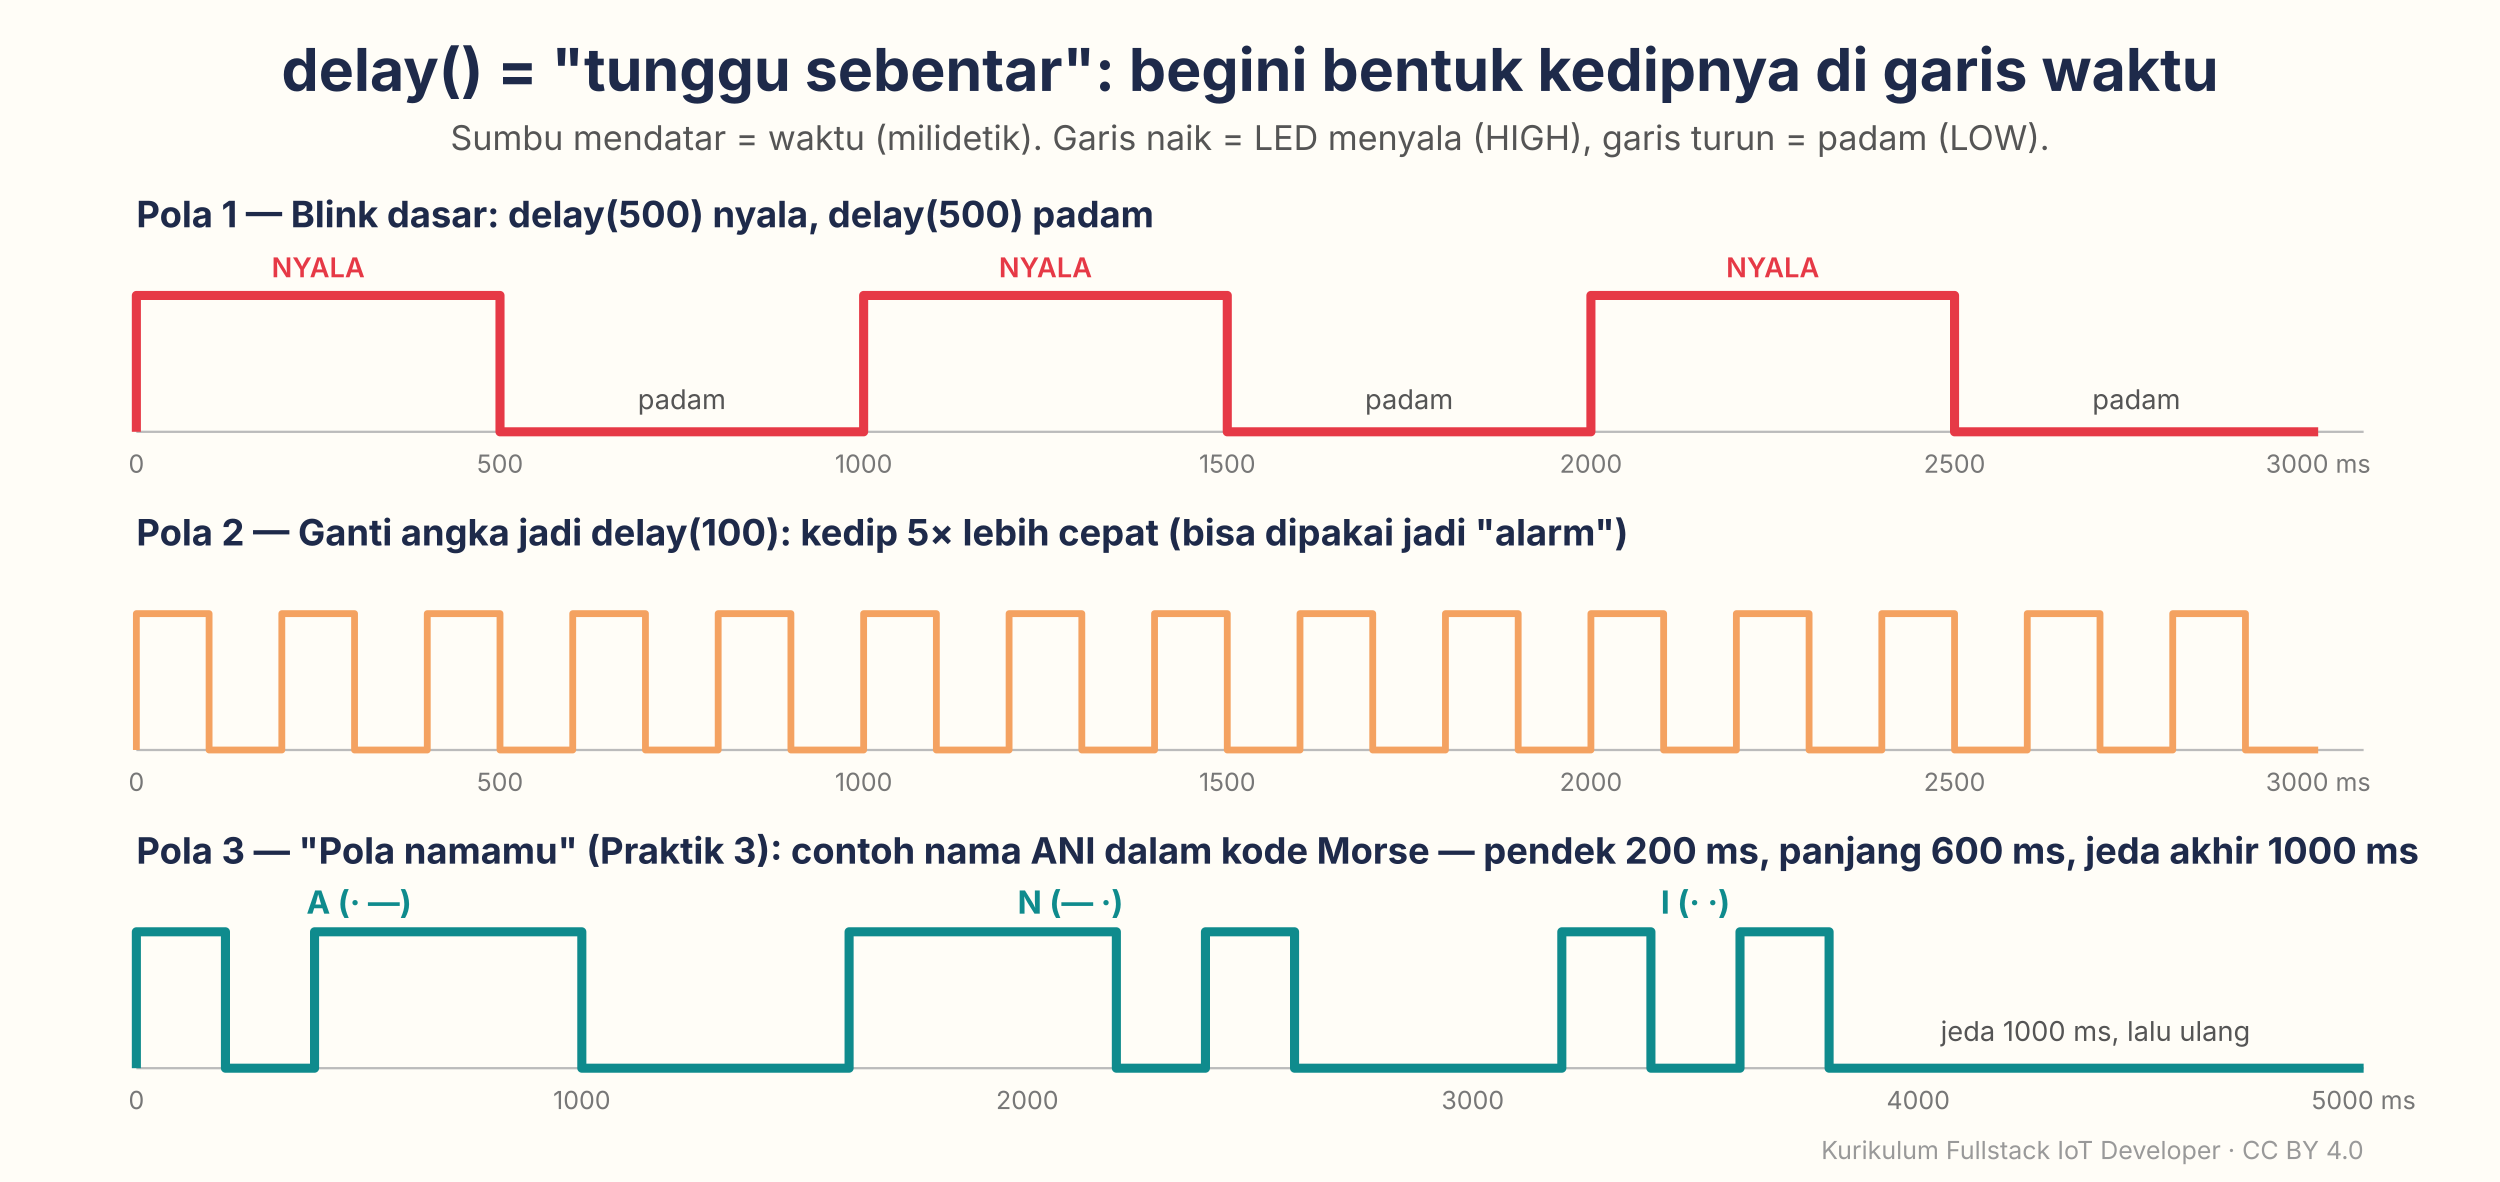
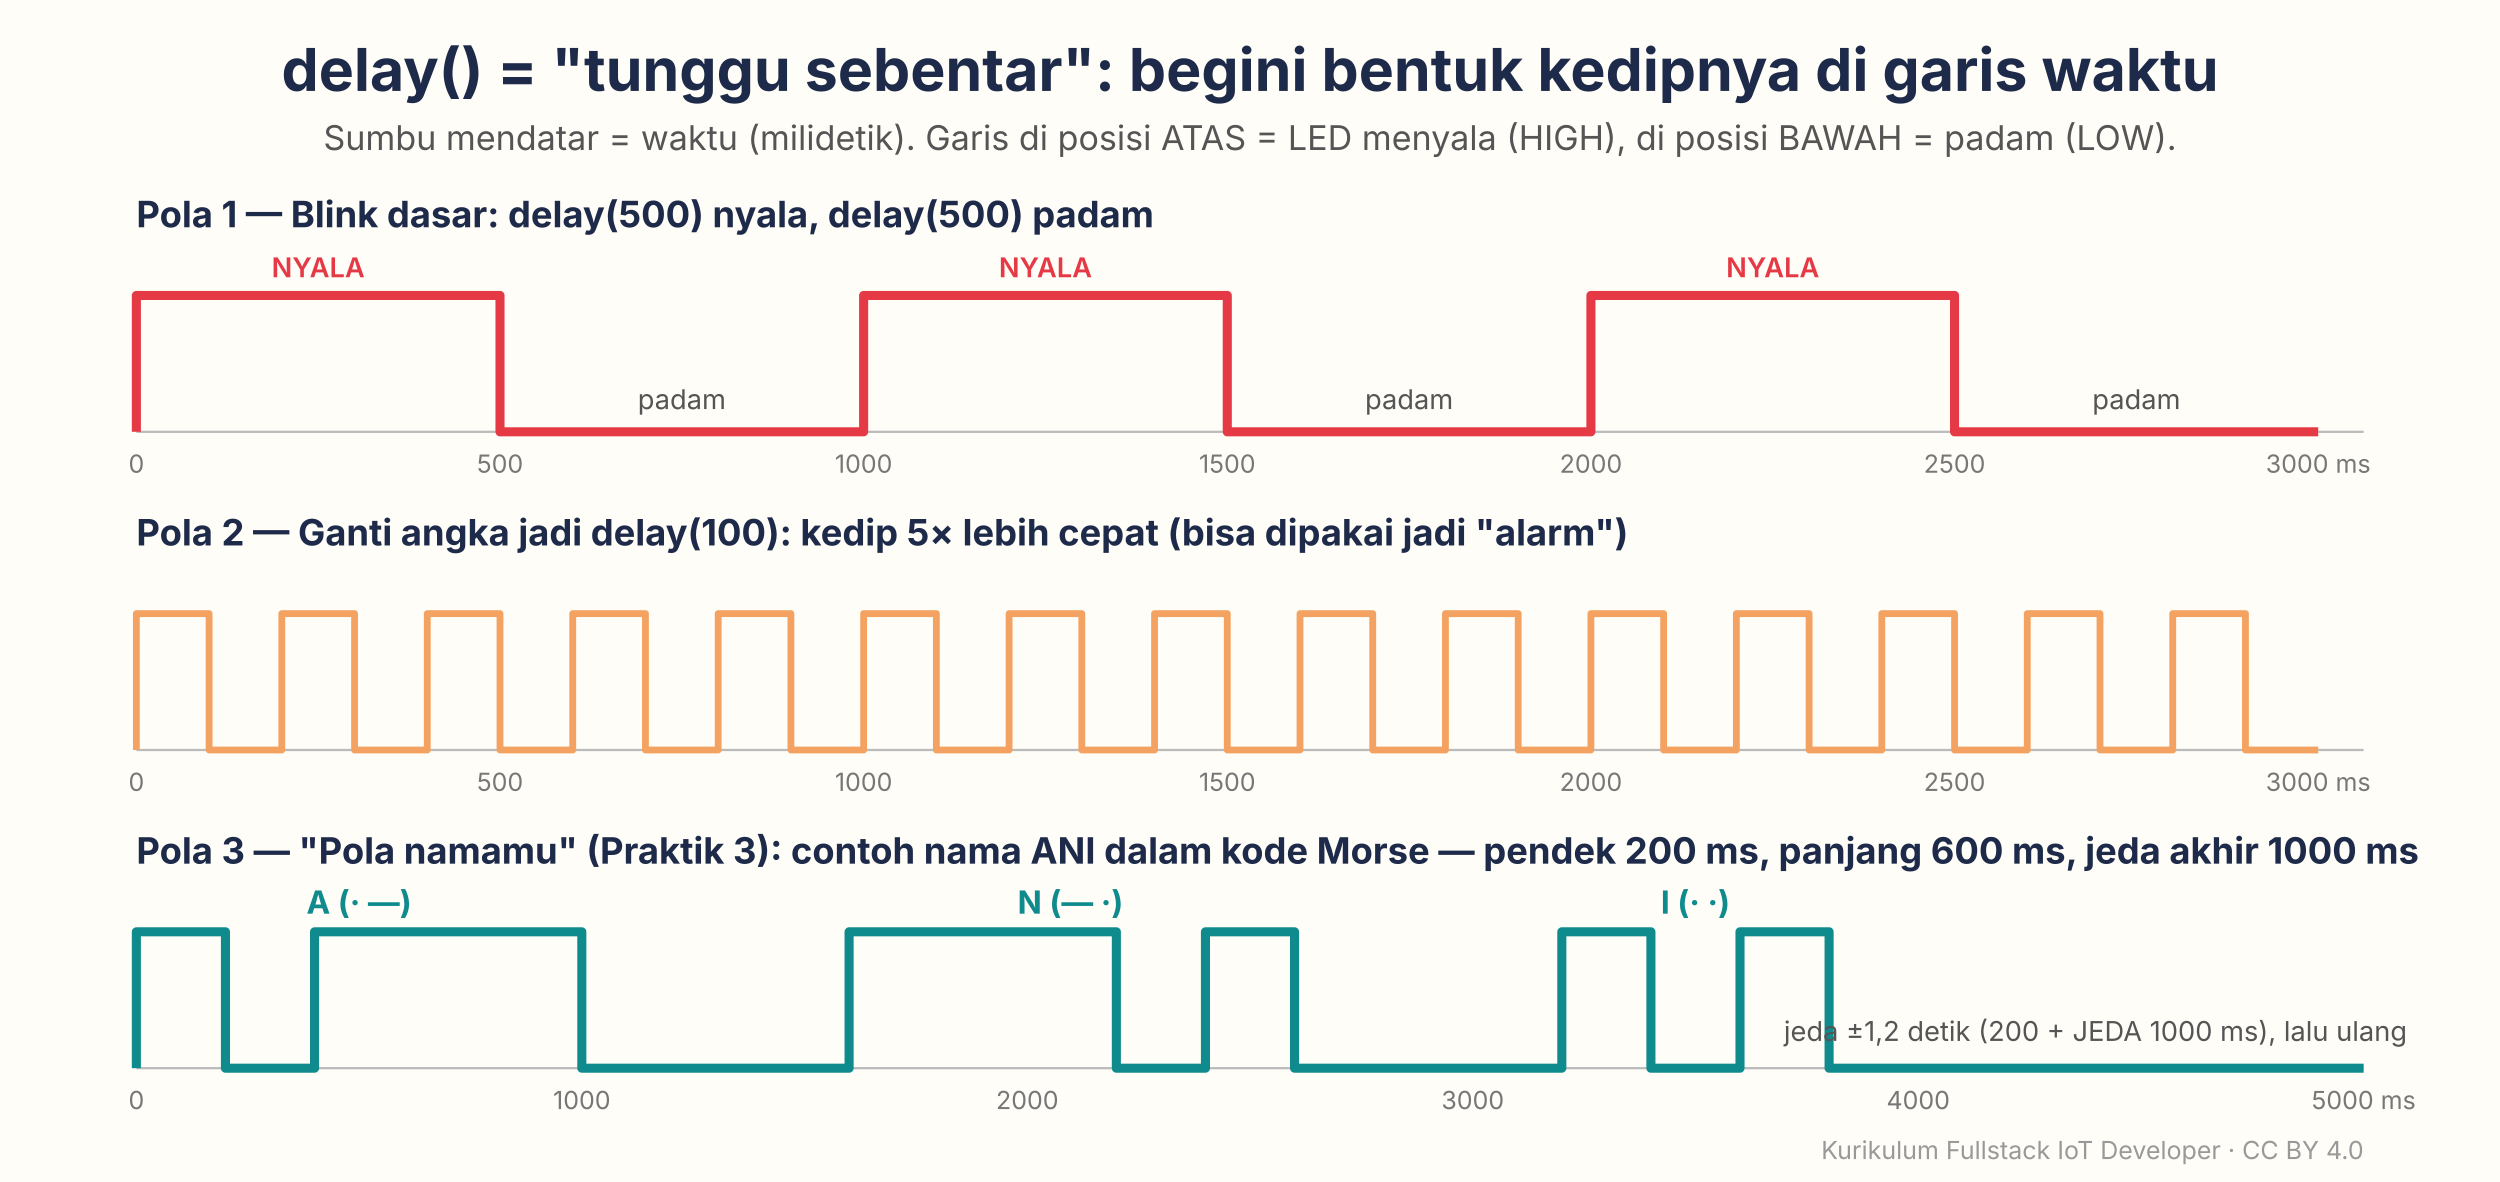
<svg xmlns="http://www.w3.org/2000/svg" width="1100" height="520" viewBox="0 0 1100 520" font-family="Inter, 'DejaVu Sans', Arial, sans-serif">
  <rect width="1100" height="520" fill="#fffdf7" />
  <text x="550" y="40" text-anchor="middle" font-size="26" font-weight="700" fill="#1e2a4a">delay() = "tunggu sebentar": begini bentuk kedipnya di garis waktu</text>
-   <text x="550" y="66" text-anchor="middle" font-size="15" fill="#555">Sumbu mendatar = waktu (milidetik). Garis naik = LED menyala (HIGH), garis turun = padam (LOW).</text>
+   <text x="550" y="66" text-anchor="middle" font-size="15" fill="#555">Sumbu mendatar = waktu (milidetik). Garis di posisi ATAS = LED menyala (HIGH), di posisi BAWAH = padam (LOW).</text>
  <g transform="translate(60,100)">
    <text x="0" y="0" font-size="16" font-weight="700" fill="#1e2a4a">Pola 1 — Blink dasar: delay(500) nyala, delay(500) padam</text>
    <line x1="0" y1="90" x2="980" y2="90" stroke="#bbb" stroke-width="1" />
    <g font-size="11" fill="#777" text-anchor="middle">
      <text x="0" y="108">0</text>
      <text x="160" y="108">500</text>
      <text x="320" y="108">1000</text>
      <text x="480" y="108">1500</text>
      <text x="640" y="108">2000</text>
      <text x="800" y="108">2500</text>
      <text x="960" y="108">3000 ms</text>
    </g>
    <path d="M0 90 L0 30 L160 30 L160 90 L320 90 L320 30 L480 30 L480 90 L640 90 L640 30 L800 30 L800 90 L960 90" fill="none" stroke="#e63946" stroke-width="4" stroke-linejoin="round" />
    <g font-size="12" fill="#e63946" font-weight="600" text-anchor="middle">
      <text x="80" y="22">NYALA</text>
      <text x="400" y="22">NYALA</text>
      <text x="720" y="22">NYALA</text>
    </g>
    <g font-size="12" fill="#555" text-anchor="middle">
      <text x="240" y="80">padam</text>
      <text x="560" y="80">padam</text>
      <text x="880" y="80">padam</text>
    </g>
  </g>
  <g transform="translate(60,240)">
    <text x="0" y="0" font-size="16" font-weight="700" fill="#1e2a4a">Pola 2 — Ganti angka jadi delay(100): kedip 5× lebih cepat (bisa dipakai jadi "alarm")</text>
    <line x1="0" y1="90" x2="980" y2="90" stroke="#bbb" stroke-width="1" />
    <g font-size="11" fill="#777" text-anchor="middle">
      <text x="0" y="108">0</text>
      <text x="160" y="108">500</text>
      <text x="320" y="108">1000</text>
      <text x="480" y="108">1500</text>
      <text x="640" y="108">2000</text>
      <text x="800" y="108">2500</text>
      <text x="960" y="108">3000 ms</text>
    </g>
    <path d="M0 90 L0 30 L32 30 L32 90 L64 90 L64 30 L96 30 L96 90 L128 90 L128 30 L160 30 L160 90 L192 90 L192 30 L224 30 L224 90 L256 90 L256 30 L288 30 L288 90 L320 90 L320 30 L352 30 L352 90 L384 90 L384 30 L416 30 L416 90 L448 90 L448 30 L480 30 L480 90 L512 90 L512 30 L544 30 L544 90 L576 90 L576 30 L608 30 L608 90 L640 90 L640 30 L672 30 L672 90 L704 90 L704 30 L736 30 L736 90 L768 90 L768 30 L800 30 L800 90 L832 90 L832 30 L864 30 L864 90 L896 90 L896 30 L928 30 L928 90 L960 90" fill="none" stroke="#f4a261" stroke-width="3" stroke-linejoin="round" />
  </g>
  <g transform="translate(60,380)">
    <text x="0" y="0" font-size="16" font-weight="700" fill="#1e2a4a">Pola 3 — "Pola namamu" (Praktik 3): contoh nama ANI dalam kode Morse — pendek 200 ms, panjang 600 ms, jeda akhir 1000 ms</text>
    <line x1="0" y1="90" x2="980" y2="90" stroke="#bbb" stroke-width="1" />
    <g font-size="11" fill="#777" text-anchor="middle">
      <text x="0" y="108">0</text>
      <text x="196" y="108">1000</text>
      <text x="392" y="108">2000</text>
      <text x="588" y="108">3000</text>
      <text x="784" y="108">4000</text>
      <text x="980" y="108">5000 ms</text>
    </g>
    <path d="M0 90 L0 30 L39.2 30 L39.2 90 L78.4 90 L78.4 30 L196 30 L196 90 L313.6 90 L313.6 30 L431.2 30 L431.2 90 L470.4 90 L470.4 30 L509.6 30 L509.6 90 L627.2 90 L627.2 30 L666.4 30 L666.4 90 L705.6 90 L705.6 30 L744.8 30 L744.8 90 L980 90" fill="none" stroke="#0f8b8d" stroke-width="4" stroke-linejoin="round" />
    <g font-size="14" fill="#0f8b8d" font-weight="700" text-anchor="middle">
      <text x="98" y="22">A  (· —)</text>
      <text x="411" y="22">N  (— ·)</text>
      <text x="686" y="22">I  (· ·)</text>
    </g>
-     <text x="862" y="78" text-anchor="middle" font-size="12" fill="#555">jeda 1000 ms, lalu ulang</text>
+     <text x="862" y="78" text-anchor="middle" font-size="12" fill="#555">jeda ±1,2 detik (200 + JEDA 1000 ms), lalu ulang</text>
  </g>
  <text x="1040" y="510" text-anchor="end" font-size="11" fill="#999">Kurikulum Fullstack IoT Developer · CC BY 4.0</text>
</svg>
